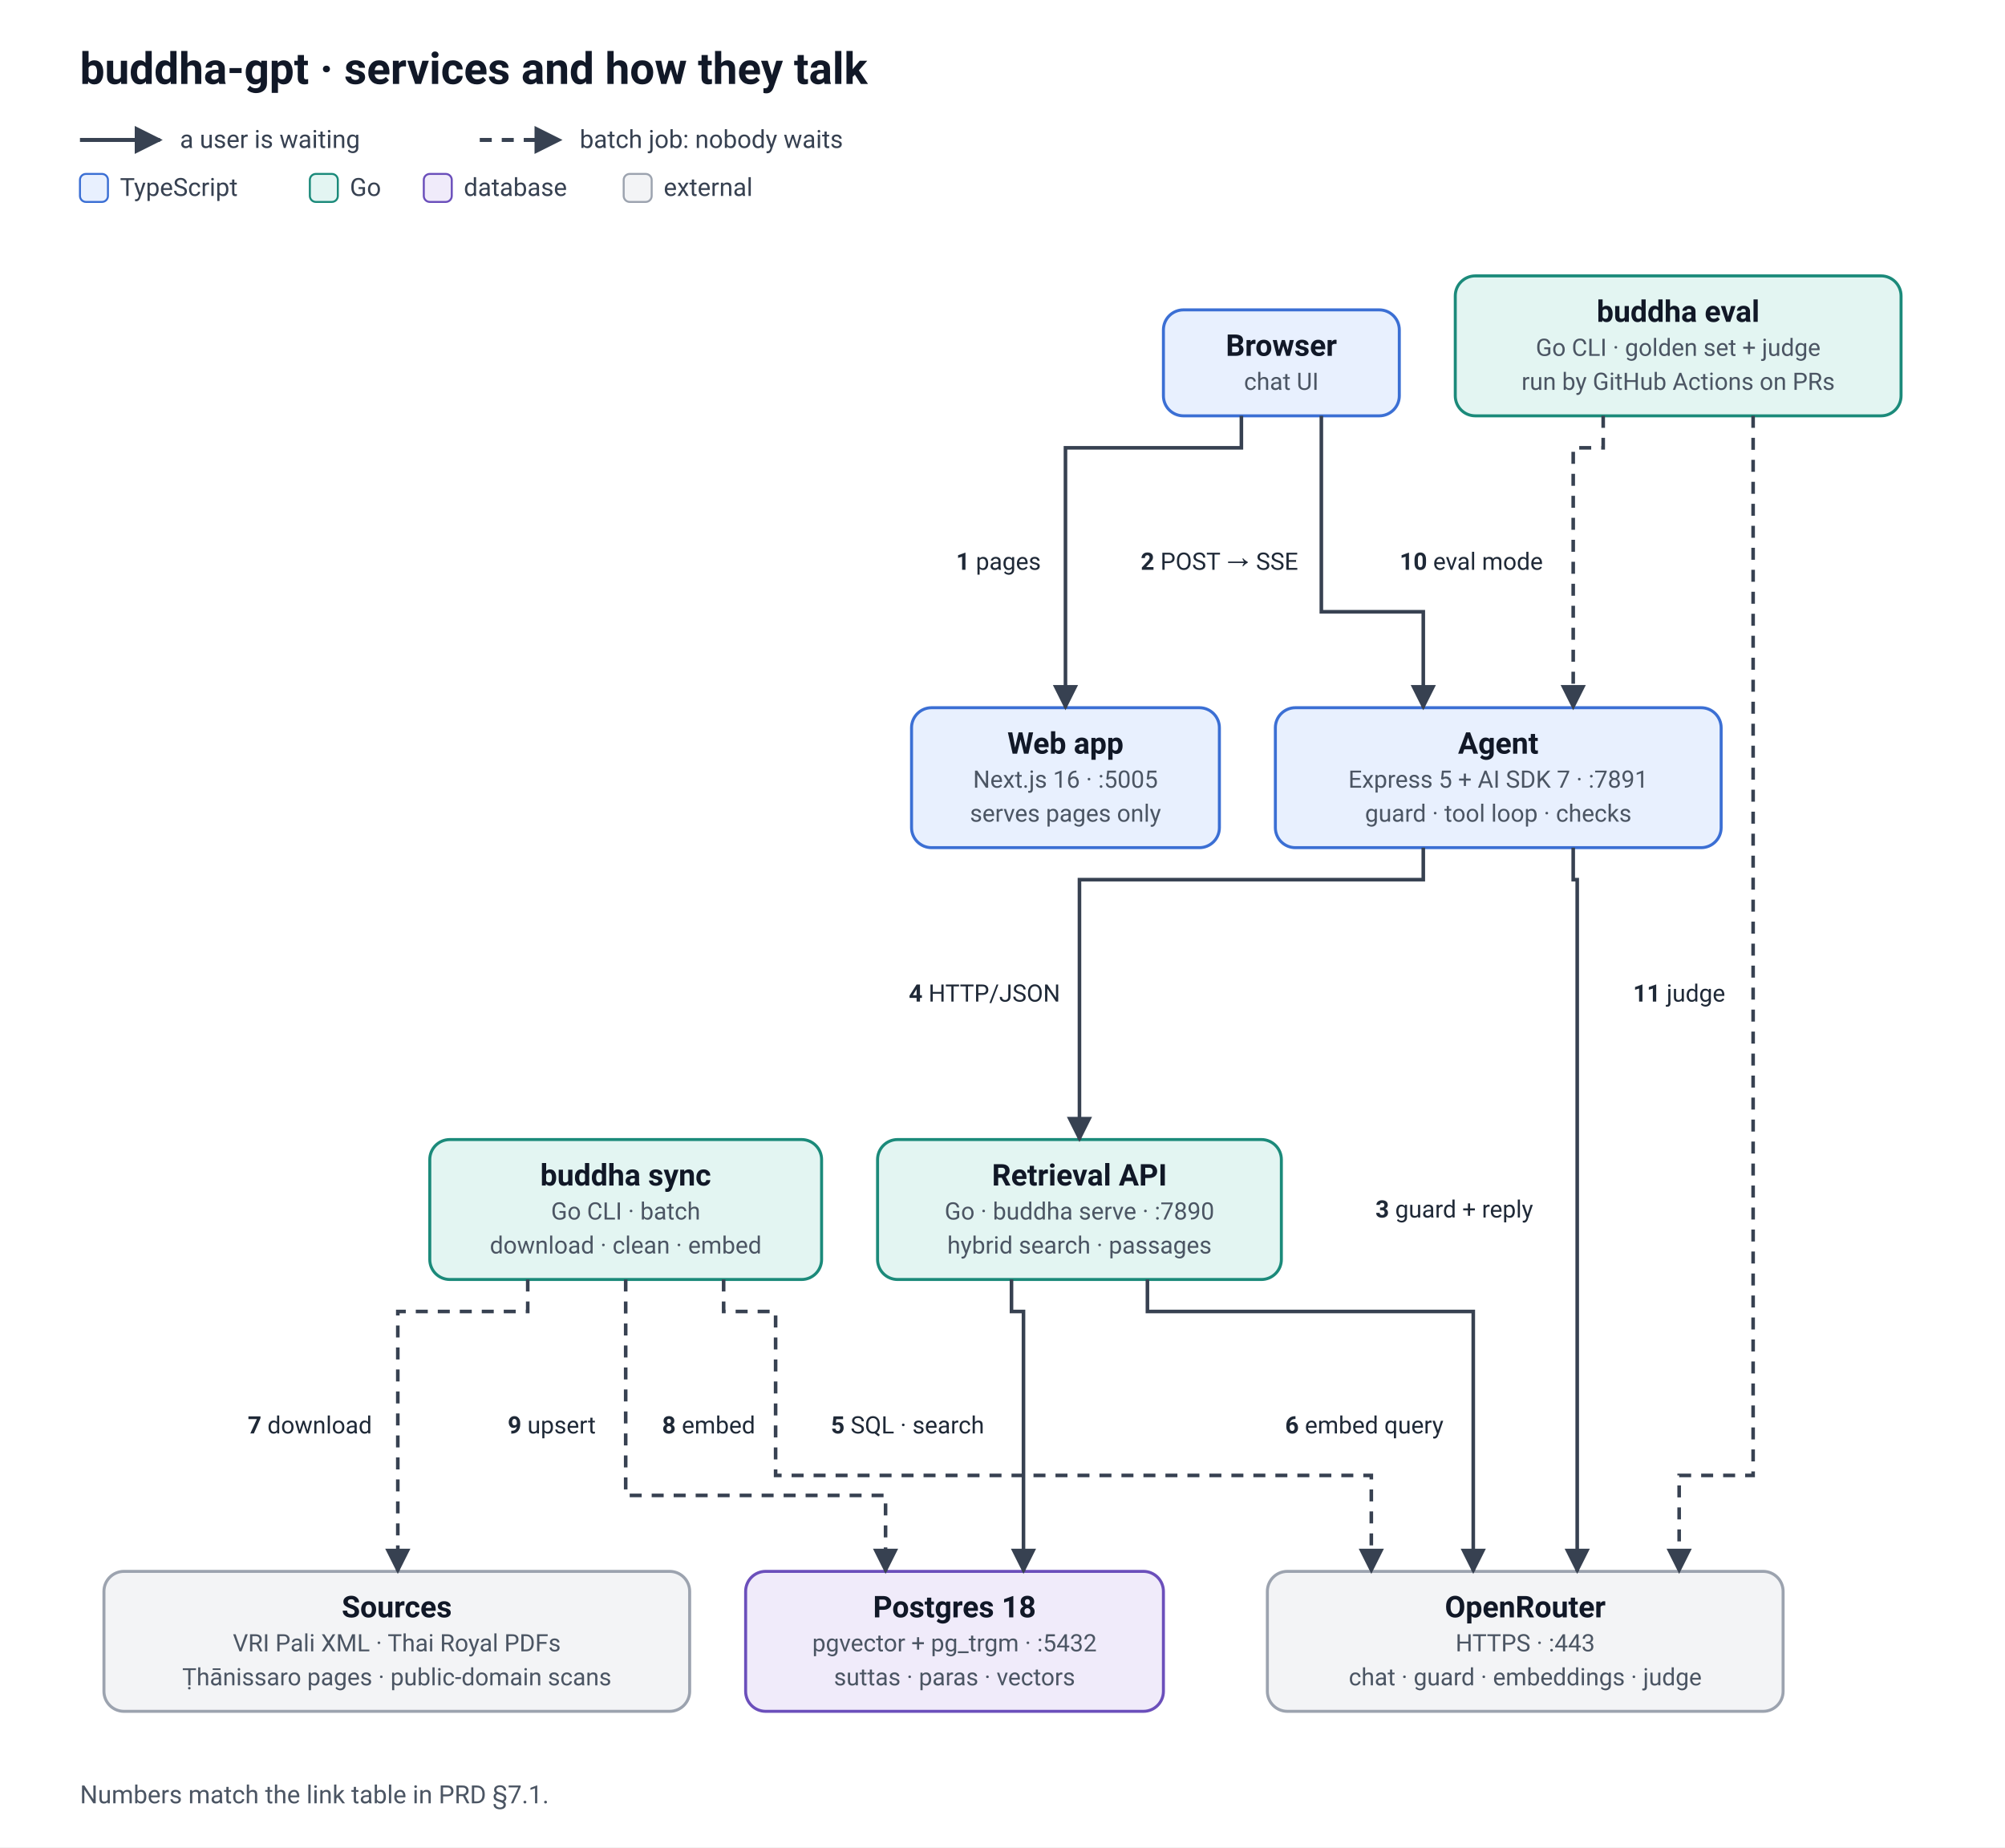
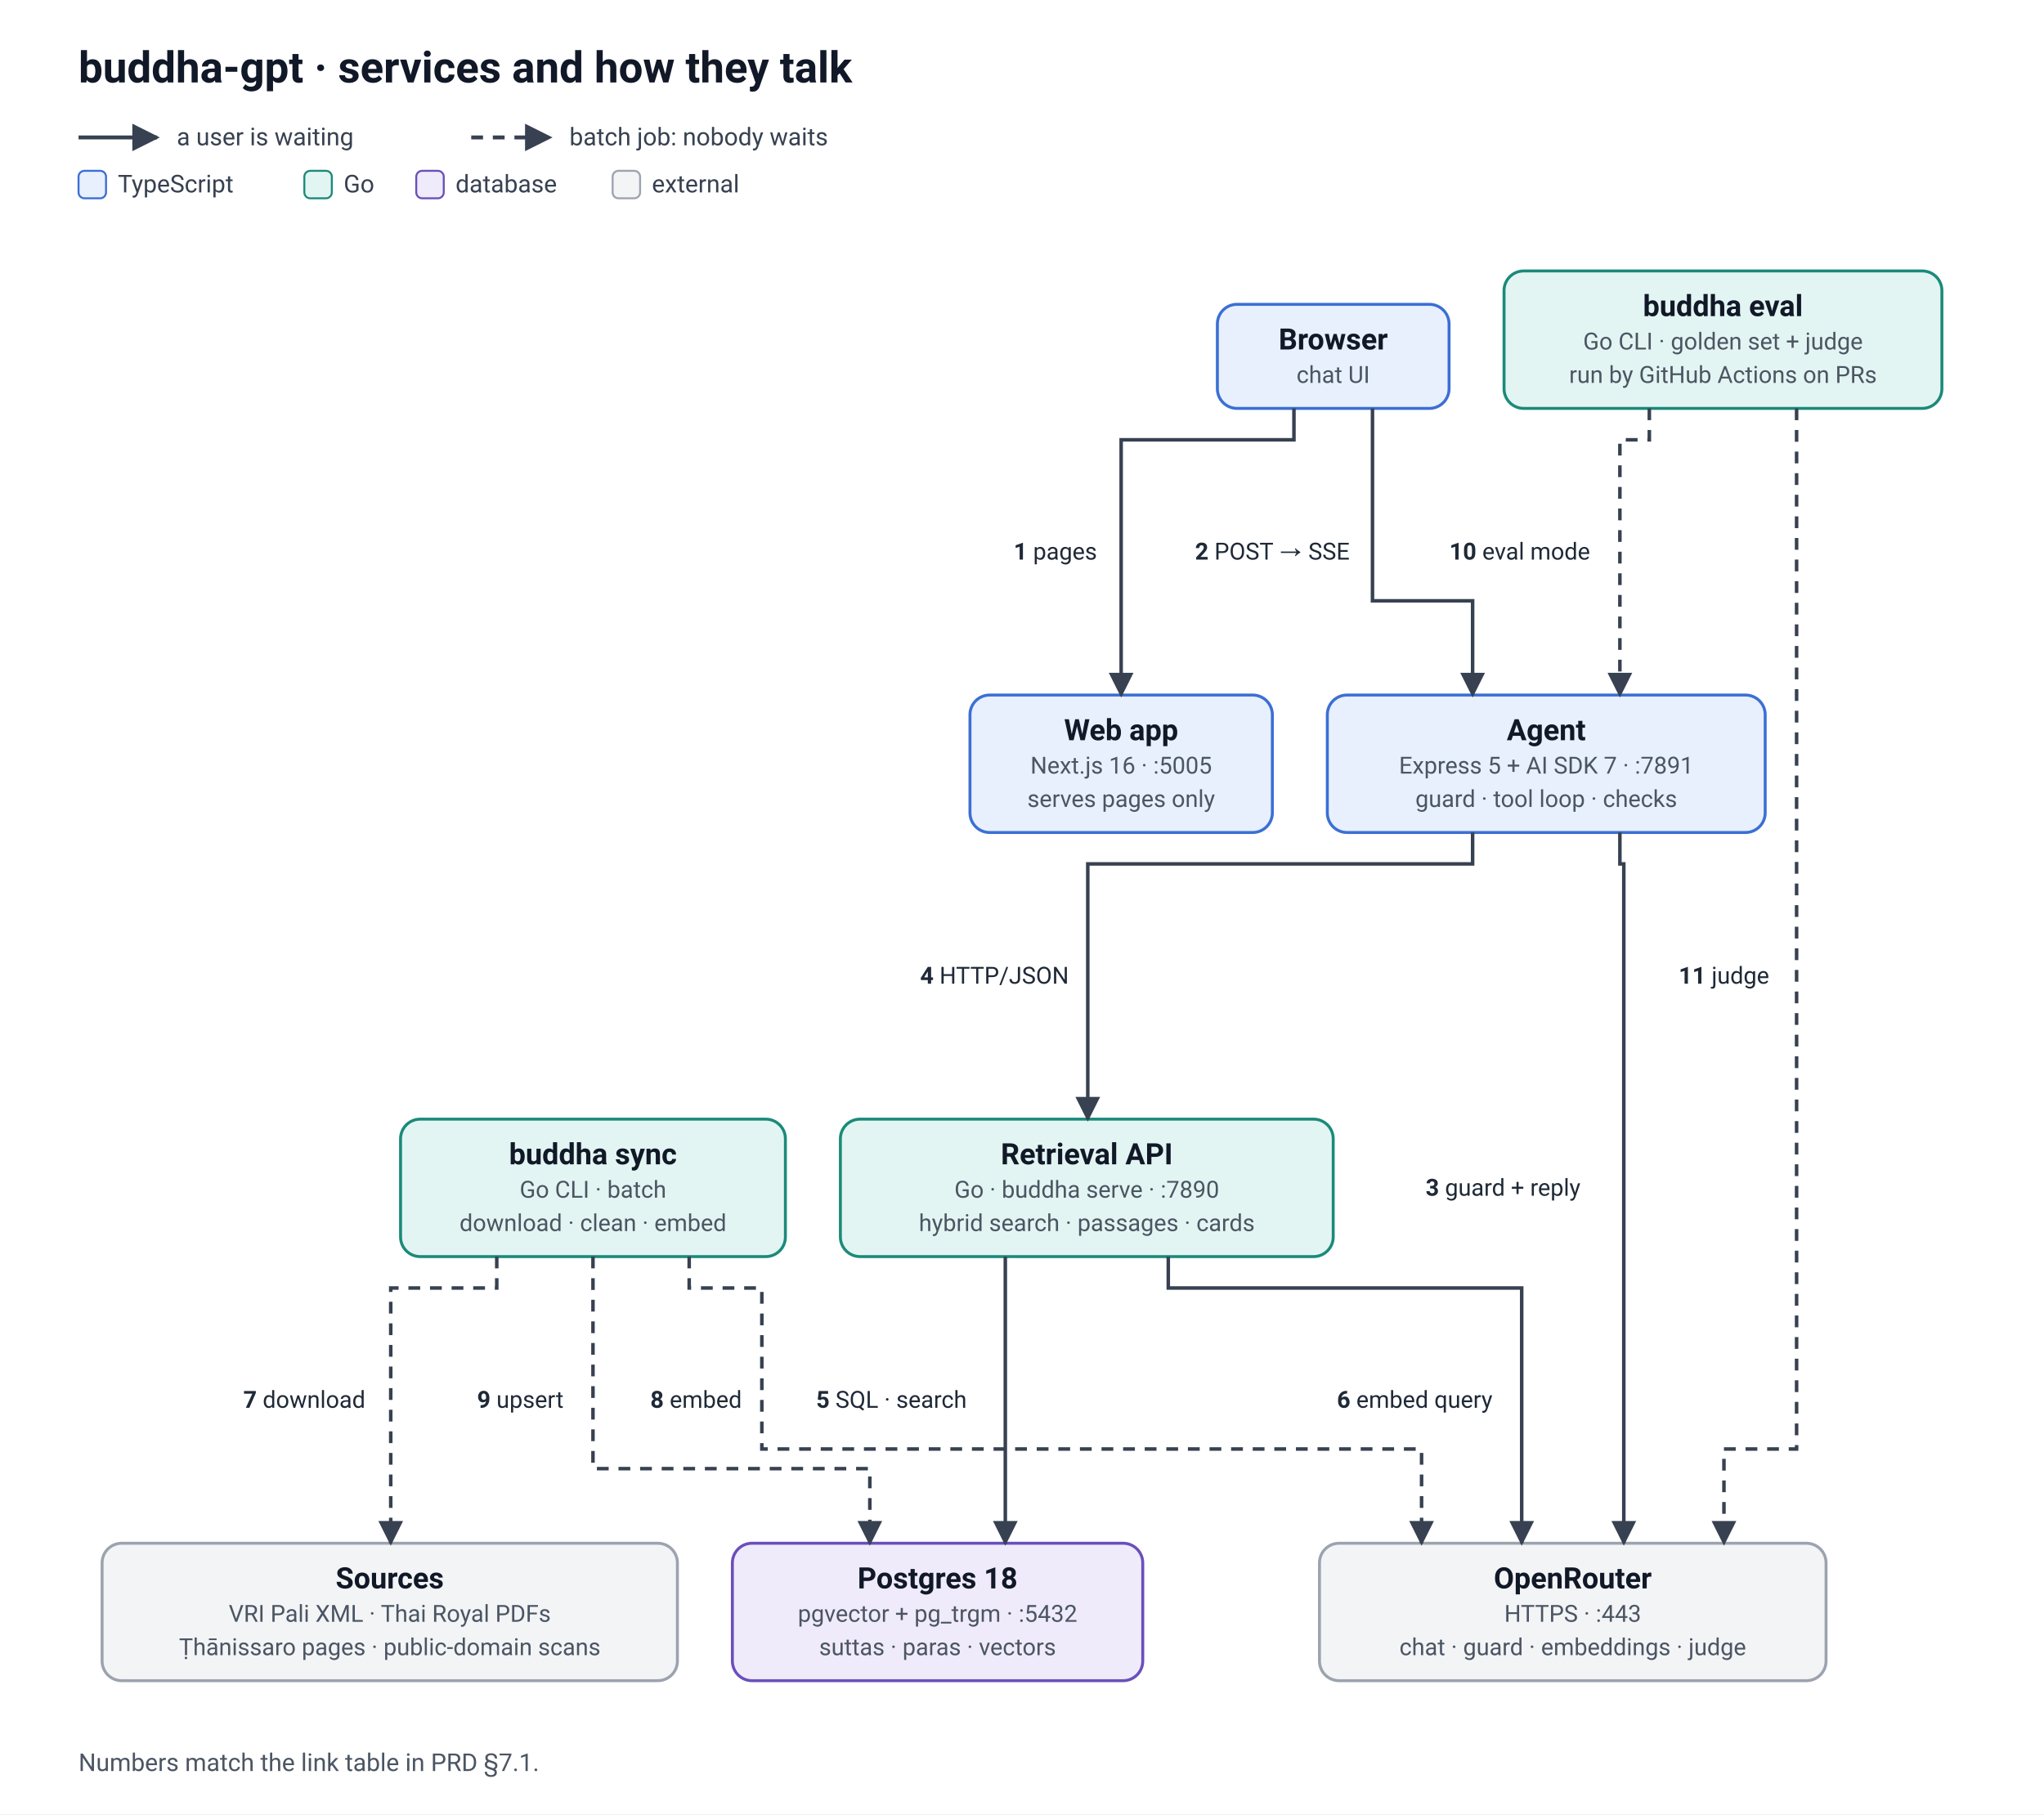
- <svg xmlns="http://www.w3.org/2000/svg" viewBox="0 0 1003 924" font-family="-apple-system, BlinkMacSystemFont, 'Segoe UI', Roboto, Helvetica, Arial, sans-serif">
+ <svg xmlns="http://www.w3.org/2000/svg" viewBox="0 0 1041 924" font-family="-apple-system, BlinkMacSystemFont, 'Segoe UI', Roboto, Helvetica, Arial, sans-serif">
  <defs>
    <marker id="arrow" viewBox="0 0 10 10" refX="9" refY="5" markerWidth="7" markerHeight="7" orient="auto">
      <path d="M0,0 L10,5 L0,10 z" fill="#374151" />
    </marker>
  </defs>
-   <rect width="1003" height="924" fill="#FFFFFF" />
+   <rect width="1041" height="924" fill="#FFFFFF" />
  <text x="40" y="42" font-size="22" font-weight="700" fill="#111827">buddha-gpt · services and how they talk</text>
  <line x1="40" y1="70" x2="80" y2="70" stroke="#374151" stroke-width="2" marker-end="url(#arrow)" />
  <text x="90" y="74" font-size="12.5" fill="#374151">a user is waiting</text>
  <line x1="240" y1="70" x2="280" y2="70" stroke="#374151" stroke-width="2" stroke-dasharray="6 5" marker-end="url(#arrow)" />
  <text x="290" y="74" font-size="12.5" fill="#374151">batch job: nobody waits</text>
  <rect x="40" y="87" width="14" height="14" rx="3" fill="#E8F0FE" stroke="#3B6FD4" />
  <text x="60" y="98" font-size="12.5" fill="#374151">TypeScript</text>
  <rect x="155" y="87" width="14" height="14" rx="3" fill="#E3F5F2" stroke="#1B8A7A" />
  <text x="175" y="98" font-size="12.5" fill="#374151">Go</text>
  <rect x="212" y="87" width="14" height="14" rx="3" fill="#F0EBFA" stroke="#6B4FBB" />
  <text x="232" y="98" font-size="12.5" fill="#374151">database</text>
  <rect x="312" y="87" width="14" height="14" rx="3" fill="#F3F4F6" stroke="#9CA3AF" />
  <text x="332" y="98" font-size="12.5" fill="#374151">external</text>
-   <rect x="582" y="155" width="118" height="53" rx="10" fill="#E8F0FE" stroke="#3B6FD4" stroke-width="1.5" />
-   <text x="641" y="178" text-anchor="middle" font-size="15" font-weight="700" fill="#111827">Browser</text>
-   <text x="641" y="195" text-anchor="middle" font-size="12" fill="#4B5563">chat UI</text>
-   <rect x="456" y="354" width="154" height="70" rx="10" fill="#E8F0FE" stroke="#3B6FD4" stroke-width="1.5" />
-   <text x="533" y="377" text-anchor="middle" font-size="15" font-weight="700" fill="#111827">Web app</text>
-   <text x="533" y="394" text-anchor="middle" font-size="12" fill="#4B5563">Next.js 16 · :5005</text>
-   <text x="533" y="411" text-anchor="middle" font-size="12" fill="#4B5563">serves pages only</text>
-   <rect x="638" y="354" width="223" height="70" rx="10" fill="#E8F0FE" stroke="#3B6FD4" stroke-width="1.5" />
-   <text x="749.5" y="377" text-anchor="middle" font-size="15" font-weight="700" fill="#111827">Agent</text>
-   <text x="749.5" y="394" text-anchor="middle" font-size="12" fill="#4B5563">Express 5 + AI SDK 7 · :7891</text>
-   <text x="749.5" y="411" text-anchor="middle" font-size="12" fill="#4B5563">guard · tool loop · checks</text>
-   <rect x="728" y="138" width="223" height="70" rx="10" fill="#E3F5F2" stroke="#1B8A7A" stroke-width="1.5" />
-   <text x="839.5" y="161" text-anchor="middle" font-size="15" font-weight="700" fill="#111827">buddha eval</text>
-   <text x="839.5" y="178" text-anchor="middle" font-size="12" fill="#4B5563">Go CLI · golden set + judge</text>
-   <text x="839.5" y="195" text-anchor="middle" font-size="12" fill="#4B5563">run by GitHub Actions on PRs</text>
-   <rect x="439" y="570" width="202" height="70" rx="10" fill="#E3F5F2" stroke="#1B8A7A" stroke-width="1.5" />
-   <text x="540" y="593" text-anchor="middle" font-size="15" font-weight="700" fill="#111827">Retrieval API</text>
-   <text x="540" y="610" text-anchor="middle" font-size="12" fill="#4B5563">Go · buddha serve · :7890</text>
-   <text x="540" y="627" text-anchor="middle" font-size="12" fill="#4B5563">hybrid search · passages</text>
-   <rect x="215" y="570" width="196" height="70" rx="10" fill="#E3F5F2" stroke="#1B8A7A" stroke-width="1.5" />
-   <text x="313" y="593" text-anchor="middle" font-size="15" font-weight="700" fill="#111827">buddha sync</text>
-   <text x="313" y="610" text-anchor="middle" font-size="12" fill="#4B5563">Go CLI · batch</text>
-   <text x="313" y="627" text-anchor="middle" font-size="12" fill="#4B5563">download · clean · embed</text>
+   <rect x="620" y="155" width="118" height="53" rx="10" fill="#E8F0FE" stroke="#3B6FD4" stroke-width="1.5" />
+   <text x="679" y="178" text-anchor="middle" font-size="15" font-weight="700" fill="#111827">Browser</text>
+   <text x="679" y="195" text-anchor="middle" font-size="12" fill="#4B5563">chat UI</text>
+   <rect x="494" y="354" width="154" height="70" rx="10" fill="#E8F0FE" stroke="#3B6FD4" stroke-width="1.5" />
+   <text x="571" y="377" text-anchor="middle" font-size="15" font-weight="700" fill="#111827">Web app</text>
+   <text x="571" y="394" text-anchor="middle" font-size="12" fill="#4B5563">Next.js 16 · :5005</text>
+   <text x="571" y="411" text-anchor="middle" font-size="12" fill="#4B5563">serves pages only</text>
+   <rect x="676" y="354" width="223" height="70" rx="10" fill="#E8F0FE" stroke="#3B6FD4" stroke-width="1.5" />
+   <text x="787.5" y="377" text-anchor="middle" font-size="15" font-weight="700" fill="#111827">Agent</text>
+   <text x="787.5" y="394" text-anchor="middle" font-size="12" fill="#4B5563">Express 5 + AI SDK 7 · :7891</text>
+   <text x="787.5" y="411" text-anchor="middle" font-size="12" fill="#4B5563">guard · tool loop · checks</text>
+   <rect x="766" y="138" width="223" height="70" rx="10" fill="#E3F5F2" stroke="#1B8A7A" stroke-width="1.5" />
+   <text x="877.5" y="161" text-anchor="middle" font-size="15" font-weight="700" fill="#111827">buddha eval</text>
+   <text x="877.5" y="178" text-anchor="middle" font-size="12" fill="#4B5563">Go CLI · golden set + judge</text>
+   <text x="877.5" y="195" text-anchor="middle" font-size="12" fill="#4B5563">run by GitHub Actions on PRs</text>
+   <rect x="428" y="570" width="251" height="70" rx="10" fill="#E3F5F2" stroke="#1B8A7A" stroke-width="1.5" />
+   <text x="553.5" y="593" text-anchor="middle" font-size="15" font-weight="700" fill="#111827">Retrieval API</text>
+   <text x="553.5" y="610" text-anchor="middle" font-size="12" fill="#4B5563">Go · buddha serve · :7890</text>
+   <text x="553.5" y="627" text-anchor="middle" font-size="12" fill="#4B5563">hybrid search · passages · cards</text>
+   <rect x="204" y="570" width="196" height="70" rx="10" fill="#E3F5F2" stroke="#1B8A7A" stroke-width="1.5" />
+   <text x="302" y="593" text-anchor="middle" font-size="15" font-weight="700" fill="#111827">buddha sync</text>
+   <text x="302" y="610" text-anchor="middle" font-size="12" fill="#4B5563">Go CLI · batch</text>
+   <text x="302" y="627" text-anchor="middle" font-size="12" fill="#4B5563">download · clean · embed</text>
  <rect x="373" y="786" width="209" height="70" rx="10" fill="#F0EBFA" stroke="#6B4FBB" stroke-width="1.5" />
  <text x="477.5" y="809" text-anchor="middle" font-size="15" font-weight="700" fill="#111827">Postgres 18</text>
  <text x="477.5" y="826" text-anchor="middle" font-size="12" fill="#4B5563">pgvector + pg_trgm · :5432</text>
  <text x="477.5" y="843" text-anchor="middle" font-size="12" fill="#4B5563">suttas · paras · vectors</text>
-   <rect x="634" y="786" width="258" height="70" rx="10" fill="#F3F4F6" stroke="#9CA3AF" stroke-width="1.5" />
-   <text x="763" y="809" text-anchor="middle" font-size="15" font-weight="700" fill="#111827">OpenRouter</text>
-   <text x="763" y="826" text-anchor="middle" font-size="12" fill="#4B5563">HTTPS · :443</text>
-   <text x="763" y="843" text-anchor="middle" font-size="12" fill="#4B5563">chat · guard · embeddings · judge</text>
+   <rect x="672" y="786" width="258" height="70" rx="10" fill="#F3F4F6" stroke="#9CA3AF" stroke-width="1.5" />
+   <text x="801" y="809" text-anchor="middle" font-size="15" font-weight="700" fill="#111827">OpenRouter</text>
+   <text x="801" y="826" text-anchor="middle" font-size="12" fill="#4B5563">HTTPS · :443</text>
+   <text x="801" y="843" text-anchor="middle" font-size="12" fill="#4B5563">chat · guard · embeddings · judge</text>
  <rect x="52" y="786" width="293" height="70" rx="10" fill="#F3F4F6" stroke="#9CA3AF" stroke-width="1.5" />
  <text x="198.5" y="809" text-anchor="middle" font-size="15" font-weight="700" fill="#111827">Sources</text>
  <text x="198.5" y="826" text-anchor="middle" font-size="12" fill="#4B5563">VRI Pali XML · Thai Royal PDFs</text>
  <text x="198.5" y="843" text-anchor="middle" font-size="12" fill="#4B5563">Ṭhānissaro pages · public-domain scans</text>
-   <polyline points="621,208 621,224 533,224 533,354" fill="none" stroke="#374151" stroke-width="1.8" marker-end="url(#arrow)" />
-   <polyline points="661,208 661,306 712,306 712,354" fill="none" stroke="#374151" stroke-width="1.8" marker-end="url(#arrow)" />
-   <polyline points="787,424 787,440 789,440 789,786" fill="none" stroke="#374151" stroke-width="1.8" marker-end="url(#arrow)" />
-   <polyline points="712,424 712,440 540,440 540,570" fill="none" stroke="#374151" stroke-width="1.8" marker-end="url(#arrow)" />
-   <polyline points="506,640 506,656 512,656 512,786" fill="none" stroke="#374151" stroke-width="1.8" marker-end="url(#arrow)" />
-   <polyline points="574,640 574,656 737,656 737,786" fill="none" stroke="#374151" stroke-width="1.8" marker-end="url(#arrow)" />
-   <polyline points="264,640 264,656 199,656 199,786" fill="none" stroke="#374151" stroke-width="1.8" stroke-dasharray="6 5" marker-end="url(#arrow)" />
-   <polyline points="362,640 362,656 388,656 388,738 686,738 686,786" fill="none" stroke="#374151" stroke-width="1.8" stroke-dasharray="6 5" marker-end="url(#arrow)" />
-   <polyline points="313,640 313,748 443,748 443,786" fill="none" stroke="#374151" stroke-width="1.8" stroke-dasharray="6 5" marker-end="url(#arrow)" />
-   <polyline points="802,208 802,224 787,224 787,354" fill="none" stroke="#374151" stroke-width="1.8" stroke-dasharray="6 5" marker-end="url(#arrow)" />
-   <polyline points="877,208 877,738 840,738 840,786" fill="none" stroke="#374151" stroke-width="1.8" stroke-dasharray="6 5" marker-end="url(#arrow)" />
-   <rect x="469" y="272" width="61" height="18" rx="4" fill="#FFFFFF" fill-opacity="0.92" />
-   <text x="499.5" y="285" text-anchor="middle" font-size="12" fill="#1F2937">
+   <polyline points="659,208 659,224 571,224 571,354" fill="none" stroke="#374151" stroke-width="1.8" marker-end="url(#arrow)" />
+   <polyline points="699,208 699,306 750,306 750,354" fill="none" stroke="#374151" stroke-width="1.8" marker-end="url(#arrow)" />
+   <polyline points="825,424 825,440 827,440 827,786" fill="none" stroke="#374151" stroke-width="1.8" marker-end="url(#arrow)" />
+   <polyline points="750,424 750,440 554,440 554,570" fill="none" stroke="#374151" stroke-width="1.8" marker-end="url(#arrow)" />
+   <polyline points="512,640 512,786" fill="none" stroke="#374151" stroke-width="1.8" marker-end="url(#arrow)" />
+   <polyline points="595,640 595,656 775,656 775,786" fill="none" stroke="#374151" stroke-width="1.8" marker-end="url(#arrow)" />
+   <polyline points="253,640 253,656 199,656 199,786" fill="none" stroke="#374151" stroke-width="1.8" stroke-dasharray="6 5" marker-end="url(#arrow)" />
+   <polyline points="351,640 351,656 388,656 388,738 724,738 724,786" fill="none" stroke="#374151" stroke-width="1.8" stroke-dasharray="6 5" marker-end="url(#arrow)" />
+   <polyline points="302,640 302,748 443,748 443,786" fill="none" stroke="#374151" stroke-width="1.8" stroke-dasharray="6 5" marker-end="url(#arrow)" />
+   <polyline points="840,208 840,224 825,224 825,354" fill="none" stroke="#374151" stroke-width="1.8" stroke-dasharray="6 5" marker-end="url(#arrow)" />
+   <polyline points="915,208 915,738 878,738 878,786" fill="none" stroke="#374151" stroke-width="1.8" stroke-dasharray="6 5" marker-end="url(#arrow)" />
+   <rect x="507" y="272" width="61" height="18" rx="4" fill="#FFFFFF" fill-opacity="0.92" />
+   <text x="537.5" y="285" text-anchor="middle" font-size="12" fill="#1F2937">
    <tspan font-weight="700">1</tspan> pages</text>
-   <rect x="562" y="272" width="96" height="18" rx="4" fill="#FFFFFF" fill-opacity="0.92" />
-   <text x="610" y="285" text-anchor="middle" font-size="12" fill="#1F2937">
+   <rect x="600" y="272" width="96" height="18" rx="4" fill="#FFFFFF" fill-opacity="0.92" />
+   <text x="648" y="285" text-anchor="middle" font-size="12" fill="#1F2937">
    <tspan font-weight="700">2</tspan> POST → SSE</text>
-   <rect x="669" y="596" width="117" height="18" rx="4" fill="#FFFFFF" fill-opacity="0.92" />
-   <text x="727.5" y="609" text-anchor="middle" font-size="12" fill="#1F2937">
+   <rect x="707" y="596" width="117" height="18" rx="4" fill="#FFFFFF" fill-opacity="0.92" />
+   <text x="765.5" y="609" text-anchor="middle" font-size="12" fill="#1F2937">
    <tspan font-weight="700">3</tspan> guard + reply</text>
-   <rect x="448" y="488" width="89" height="18" rx="4" fill="#FFFFFF" fill-opacity="0.92" />
-   <text x="492.5" y="501" text-anchor="middle" font-size="12" fill="#1F2937">
+   <rect x="462" y="488" width="89" height="18" rx="4" fill="#FFFFFF" fill-opacity="0.92" />
+   <text x="506.5" y="501" text-anchor="middle" font-size="12" fill="#1F2937">
    <tspan font-weight="700">4</tspan> HTTP/JSON</text>
  <rect x="399" y="704" width="110" height="18" rx="4" fill="#FFFFFF" fill-opacity="0.92" />
  <text x="454" y="717" text-anchor="middle" font-size="12" fill="#1F2937">
    <tspan font-weight="700">5</tspan> SQL · search</text>
-   <rect x="631" y="704" width="103" height="18" rx="4" fill="#FFFFFF" fill-opacity="0.92" />
-   <text x="682.5" y="717" text-anchor="middle" font-size="12" fill="#1F2937">
+   <rect x="669" y="704" width="103" height="18" rx="4" fill="#FFFFFF" fill-opacity="0.92" />
+   <text x="720.5" y="717" text-anchor="middle" font-size="12" fill="#1F2937">
    <tspan font-weight="700">6</tspan> embed query</text>
  <rect x="114" y="704" width="82" height="18" rx="4" fill="#FFFFFF" fill-opacity="0.92" />
  <text x="155" y="717" text-anchor="middle" font-size="12" fill="#1F2937">
    <tspan font-weight="700">7</tspan> download</text>
  <rect x="324" y="704" width="61" height="18" rx="4" fill="#FFFFFF" fill-opacity="0.92" />
  <text x="354.5" y="717" text-anchor="middle" font-size="12" fill="#1F2937">
    <tspan font-weight="700">8</tspan> embed</text>
-   <rect x="242" y="704" width="68" height="18" rx="4" fill="#FFFFFF" fill-opacity="0.92" />
-   <text x="276" y="717" text-anchor="middle" font-size="12" fill="#1F2937">
+   <rect x="231" y="704" width="68" height="18" rx="4" fill="#FFFFFF" fill-opacity="0.92" />
+   <text x="265" y="717" text-anchor="middle" font-size="12" fill="#1F2937">
    <tspan font-weight="700">9</tspan> upsert</text>
-   <rect x="688" y="272" width="96" height="18" rx="4" fill="#FFFFFF" fill-opacity="0.92" />
-   <text x="736" y="285" text-anchor="middle" font-size="12" fill="#1F2937">
+   <rect x="726" y="272" width="96" height="18" rx="4" fill="#FFFFFF" fill-opacity="0.92" />
+   <text x="774" y="285" text-anchor="middle" font-size="12" fill="#1F2937">
    <tspan font-weight="700">10</tspan> eval mode</text>
-   <rect x="806" y="488" width="68" height="18" rx="4" fill="#FFFFFF" fill-opacity="0.92" />
-   <text x="840" y="501" text-anchor="middle" font-size="12" fill="#1F2937">
+   <rect x="844" y="488" width="68" height="18" rx="4" fill="#FFFFFF" fill-opacity="0.92" />
+   <text x="878" y="501" text-anchor="middle" font-size="12" fill="#1F2937">
    <tspan font-weight="700">11</tspan> judge</text>
  <text x="40" y="902" font-size="12.5" fill="#4B5563">Numbers match the link table in PRD §7.1.</text>
</svg>
